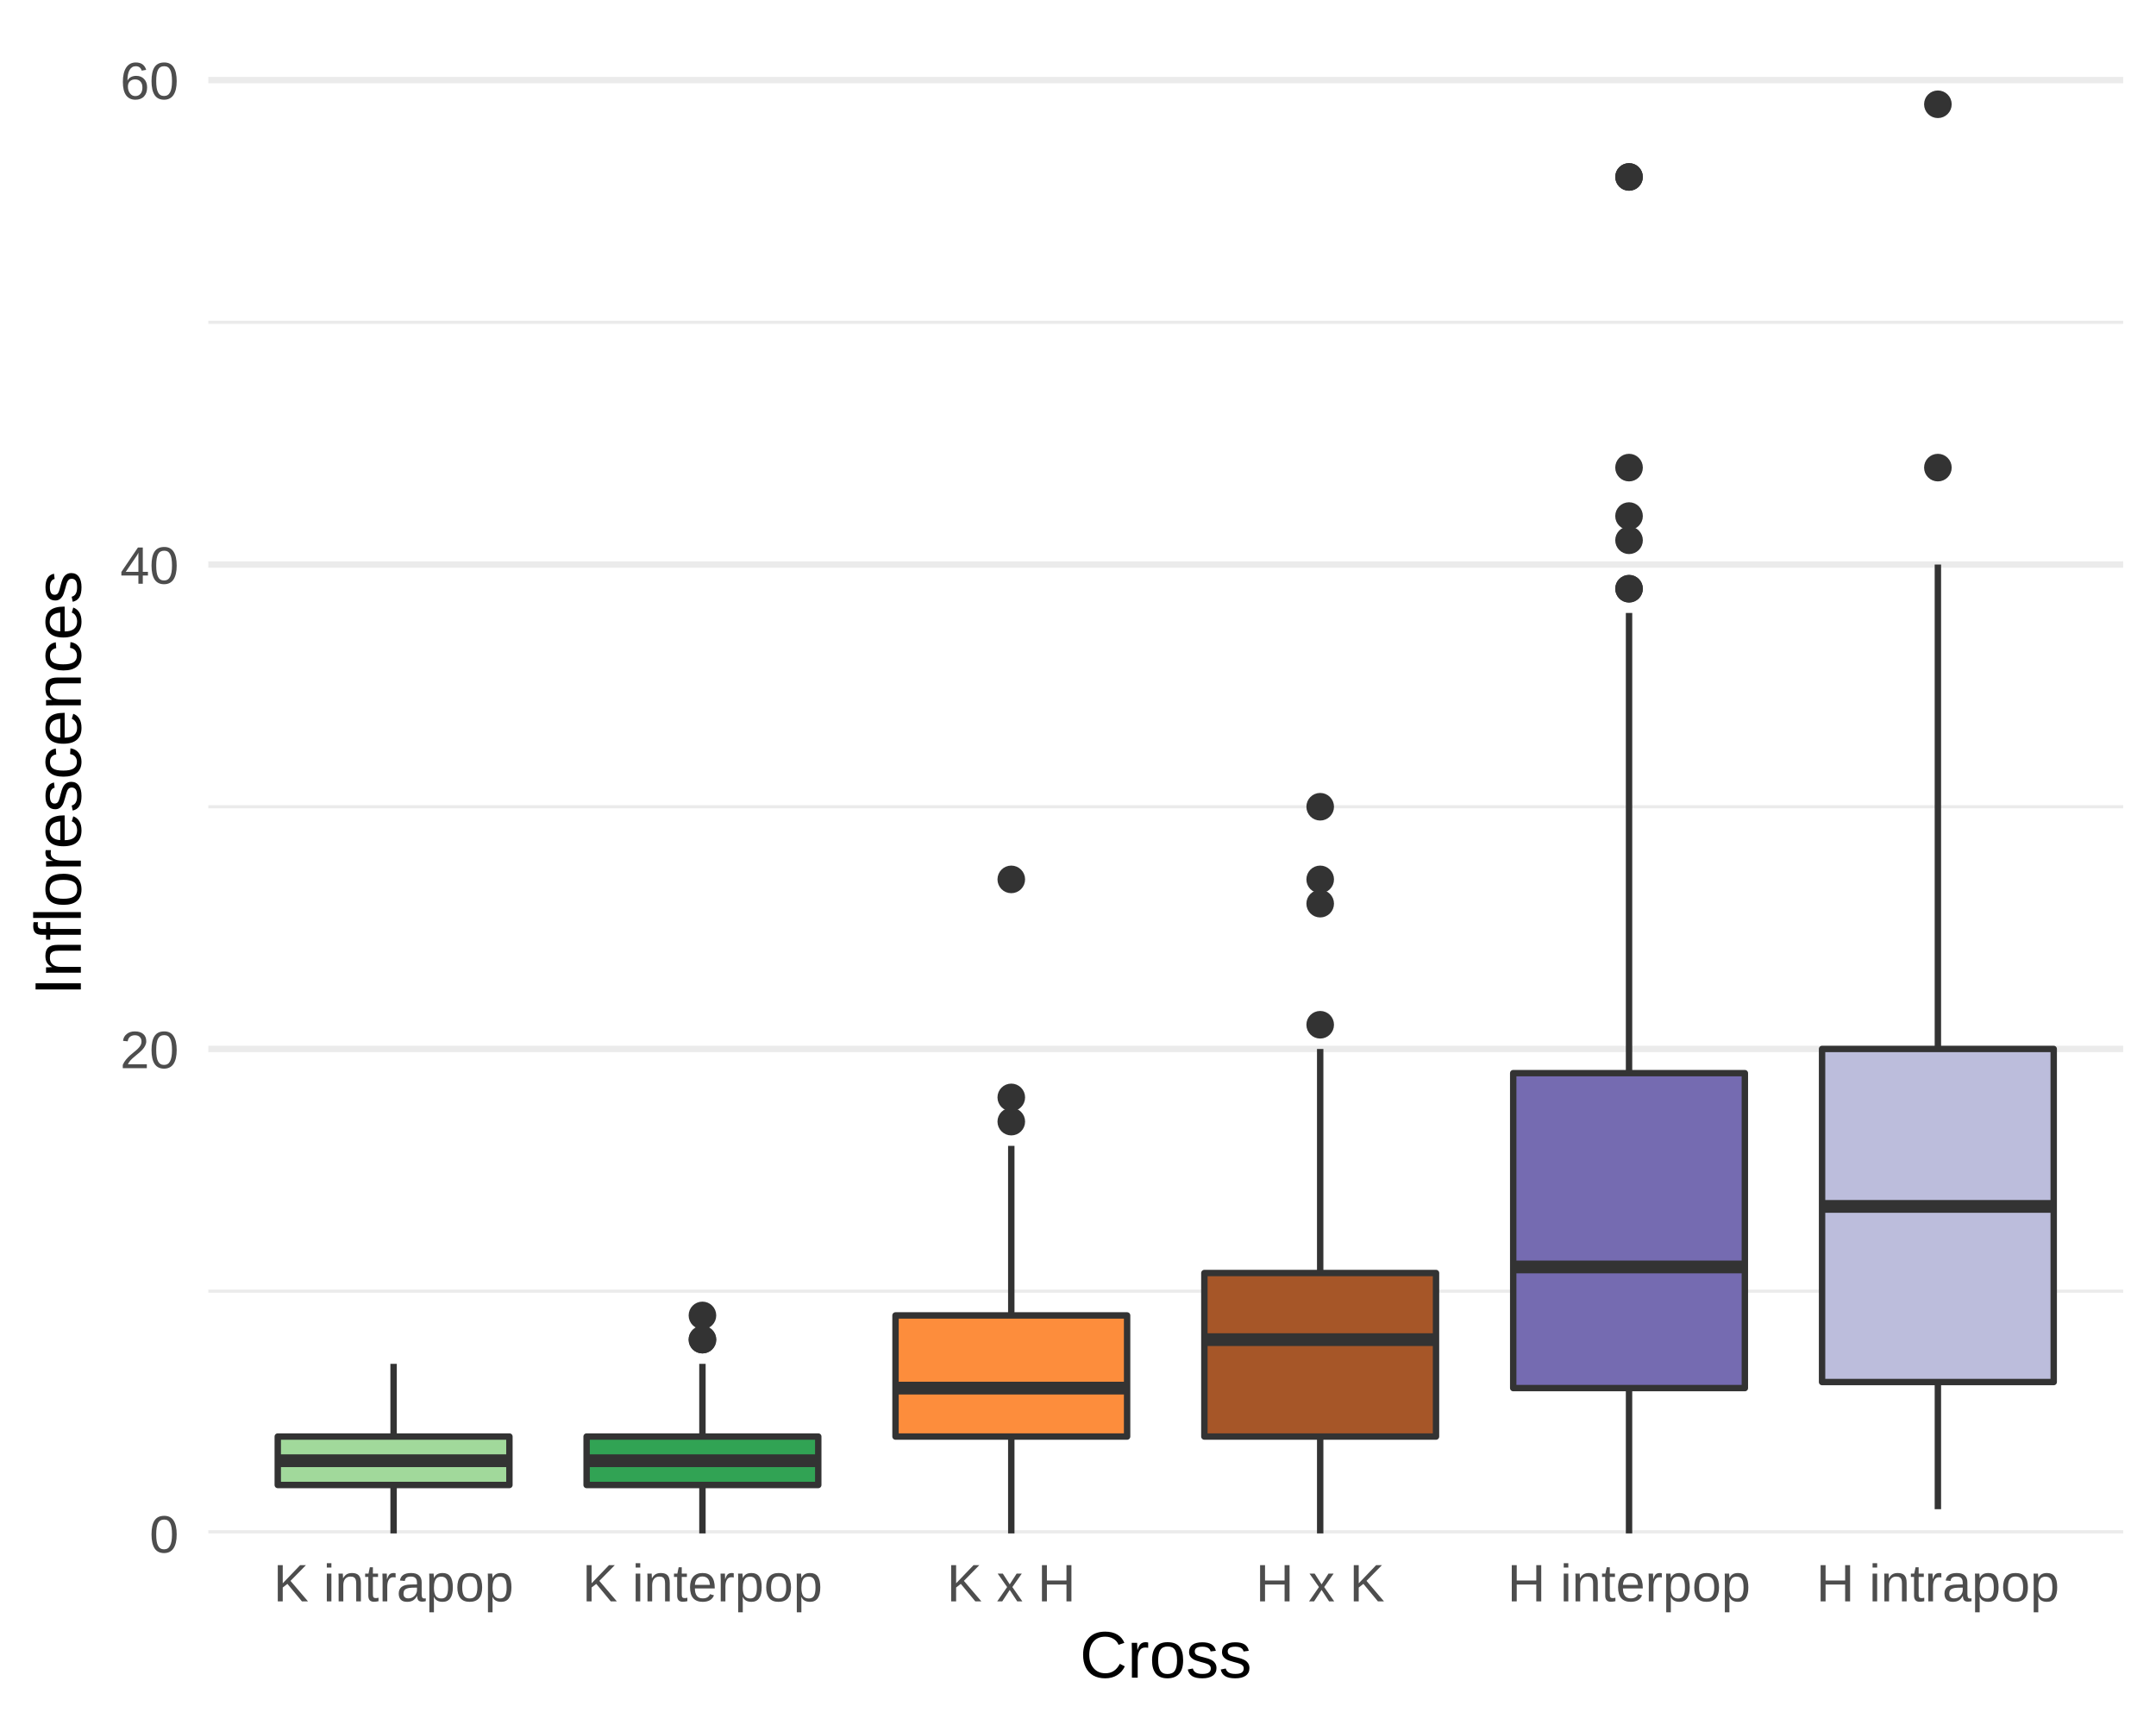
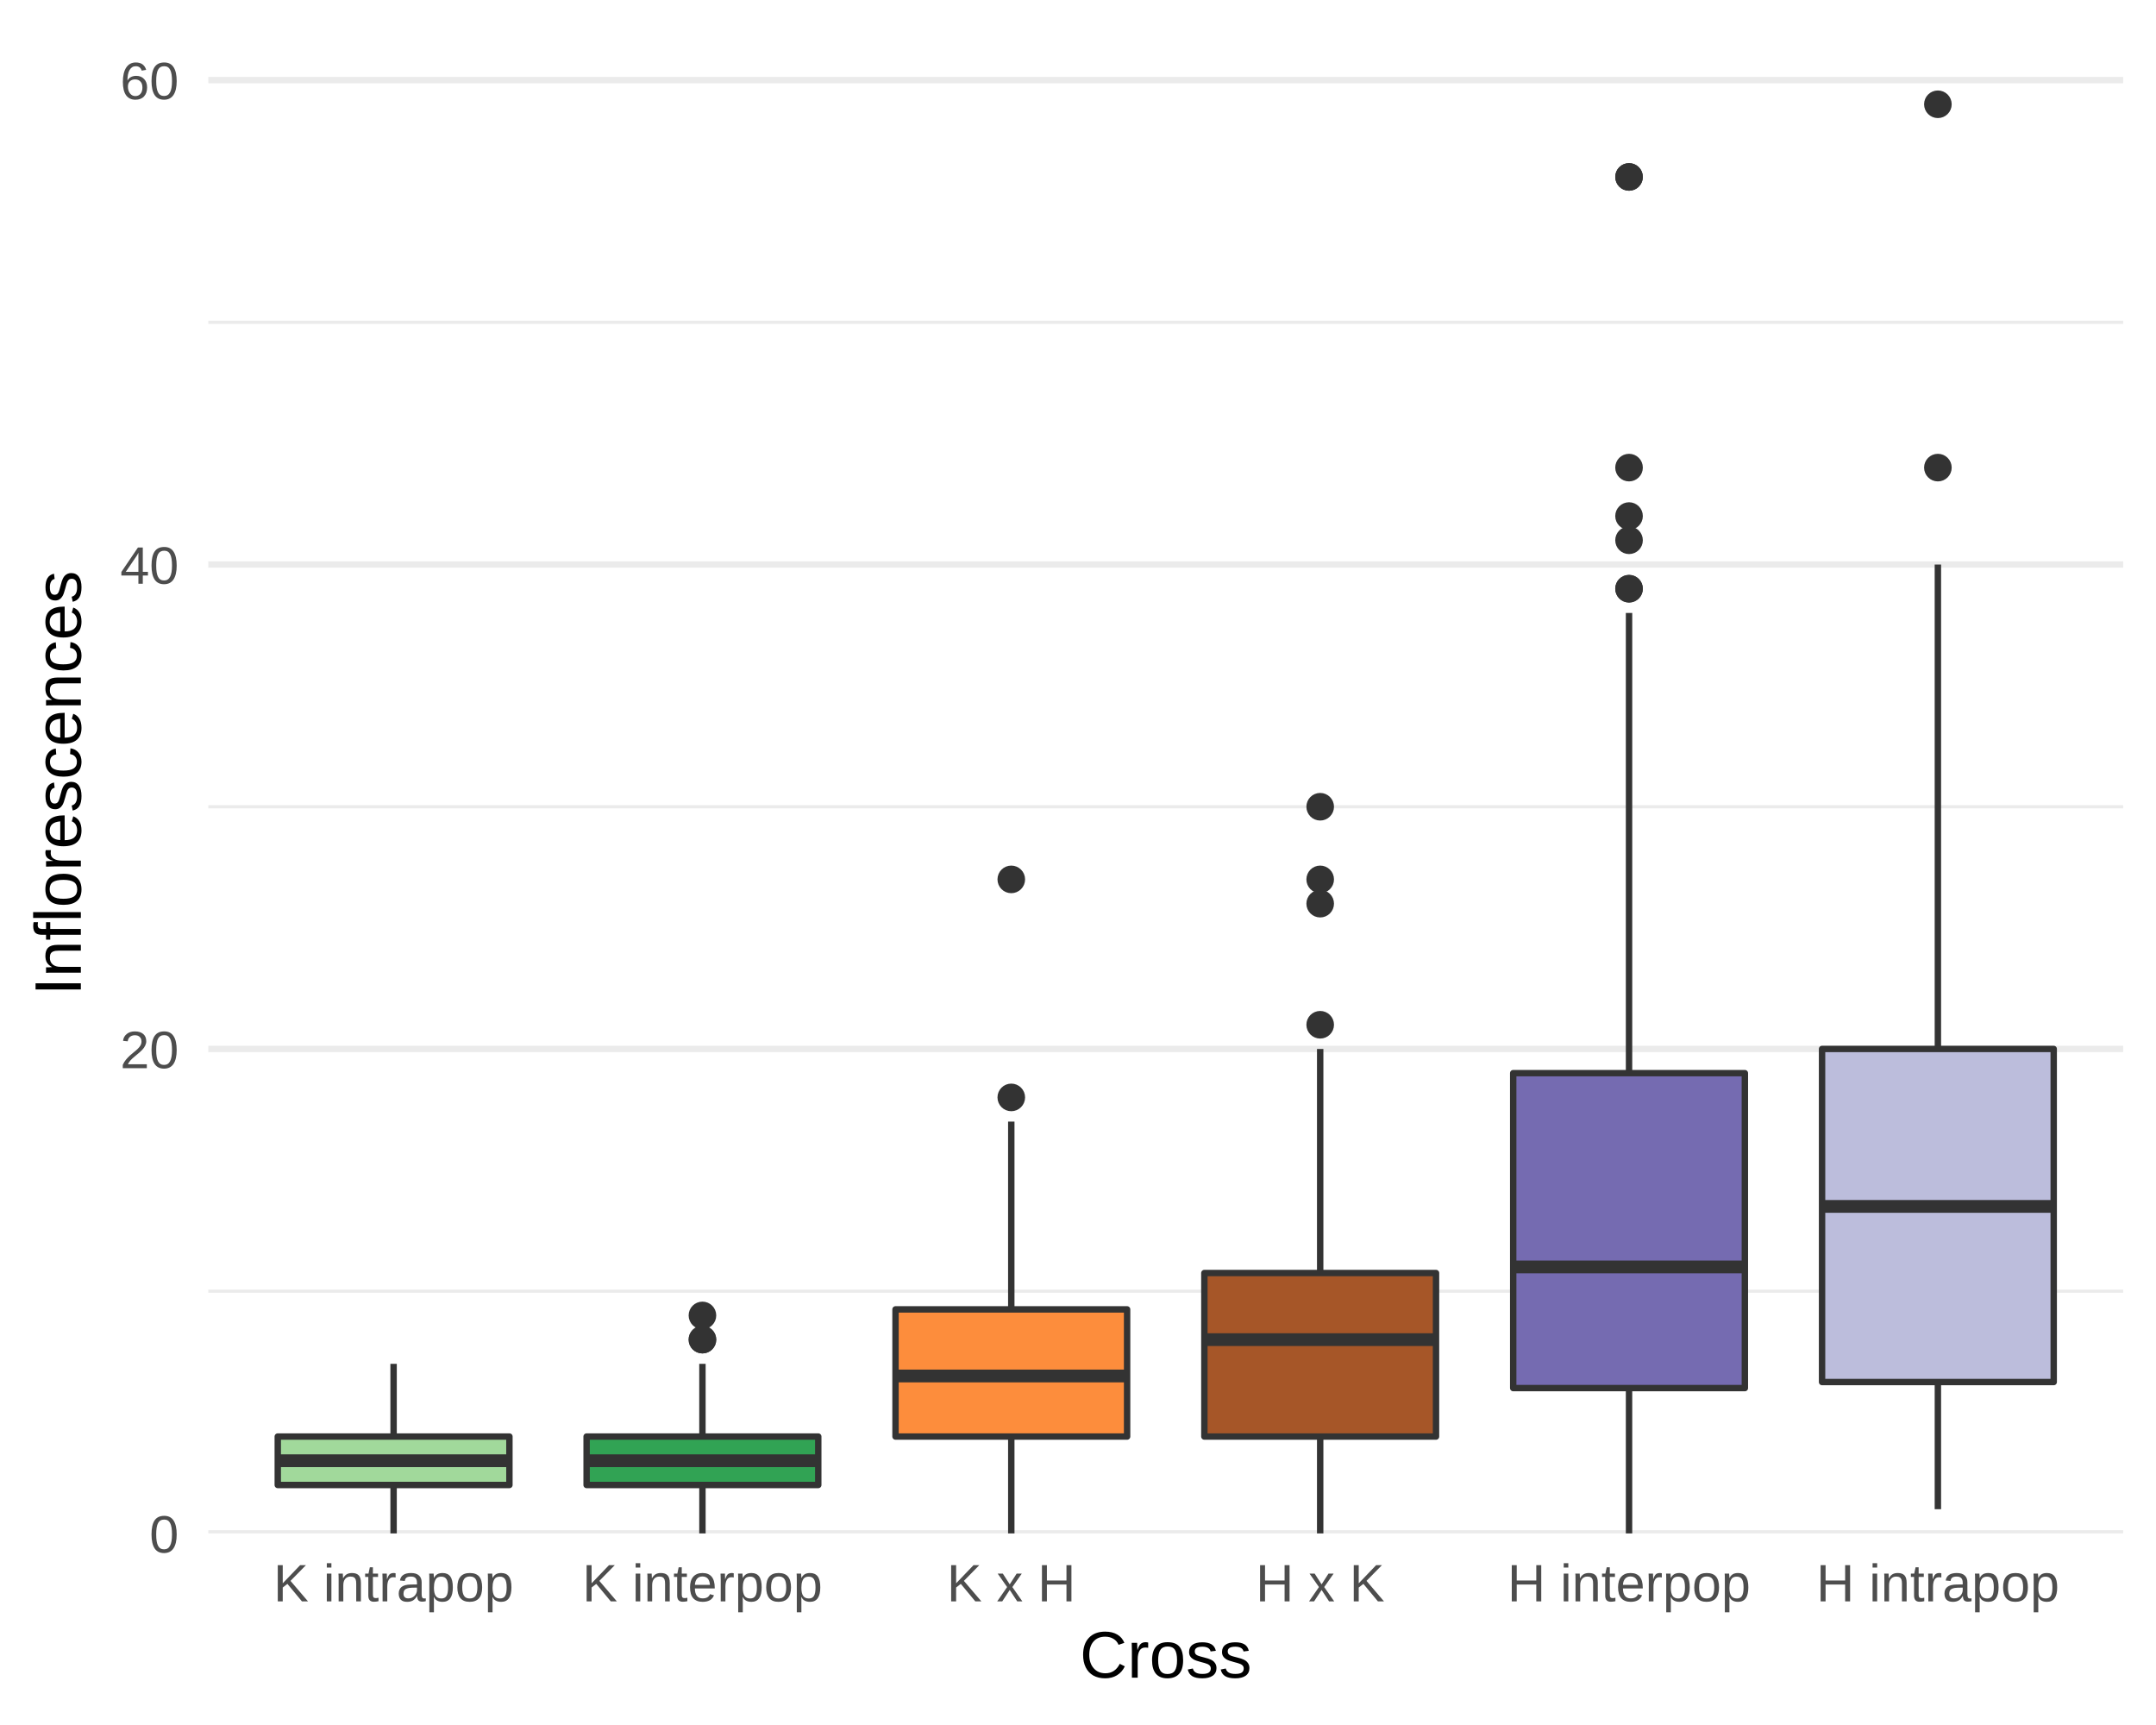
<svg xmlns="http://www.w3.org/2000/svg" class="svglite" width="360.00pt" height="288.00pt" viewBox="0 0 360.00 288.00">
  <defs>
    <style type="text/css">
    .svglite line, .svglite polyline, .svglite polygon, .svglite path, .svglite rect, .svglite circle {
      fill: none;
      stroke: #000000;
      stroke-linecap: round;
      stroke-linejoin: round;
      stroke-miterlimit: 10.00;
    }
  </style>
  </defs>
  <rect width="100%" height="100%" style="stroke: none; fill: #FFFFFF;" />
  <defs>
    <clipPath id="cpMC4wMHwzNjAuMDB8MC4wMHwyODguMDA=">
      <rect x="0.00" y="0.00" width="360.00" height="288.00" />
    </clipPath>
  </defs>
  <g clip-path="url(#cpMC4wMHwzNjAuMDB8MC4wMHwyODguMDA=)">
</g>
  <defs>
    <clipPath id="cpMzQuNzh8MzU0LjUyfDUuNDh8MjU2LjAx">
      <rect x="34.78" y="5.48" width="319.74" height="250.53" />
    </clipPath>
  </defs>
  <g clip-path="url(#cpMzQuNzh8MzU0LjUyfDUuNDh8MjU2LjAx)">
    <polyline points="34.78,215.57 354.52,215.57 " style="stroke-width: 0.53; stroke: #EBEBEB; stroke-linecap: butt;" />
    <polyline points="34.78,134.69 354.52,134.69 " style="stroke-width: 0.53; stroke: #EBEBEB; stroke-linecap: butt;" />
    <polyline points="34.78,53.81 354.52,53.81 " style="stroke-width: 0.53; stroke: #EBEBEB; stroke-linecap: butt;" />
    <polyline points="34.78,256.01 354.52,256.01 " style="stroke-width: 1.07; stroke: #EBEBEB; stroke-linecap: butt;" />
    <polyline points="34.78,175.13 354.52,175.13 " style="stroke-width: 1.07; stroke: #EBEBEB; stroke-linecap: butt;" />
    <polyline points="34.78,94.25 354.52,94.25 " style="stroke-width: 1.07; stroke: #EBEBEB; stroke-linecap: butt;" />
    <polyline points="34.78,13.37 354.52,13.37 " style="stroke-width: 1.07; stroke: #EBEBEB; stroke-linecap: butt;" />
    <line x1="65.72" y1="239.84" x2="65.72" y2="227.70" style="stroke-width: 1.07; stroke: #333333; stroke-linecap: butt;" />
    <line x1="65.72" y1="247.93" x2="65.72" y2="256.01" style="stroke-width: 1.07; stroke: #333333; stroke-linecap: butt;" />
    <polygon points="46.38,239.84 46.38,247.93 85.06,247.93 85.06,239.84 46.38,239.84 " style="stroke-width: 1.07; stroke: #333333; fill: #A1D99B;" />
    <line x1="46.38" y1="243.88" x2="85.06" y2="243.88" style="stroke-width: 2.13; stroke: #333333; stroke-linecap: butt;" />
    <circle cx="117.29" cy="219.62" r="1.95" style="stroke-width: 0.71; stroke: #333333; fill: #333333;" />
    <circle cx="117.29" cy="223.66" r="1.95" style="stroke-width: 0.71; stroke: #333333; fill: #333333;" />
    <circle cx="117.29" cy="223.66" r="1.95" style="stroke-width: 0.71; stroke: #333333; fill: #333333;" />
    <line x1="117.29" y1="239.84" x2="117.29" y2="227.70" style="stroke-width: 1.07; stroke: #333333; stroke-linecap: butt;" />
    <line x1="117.29" y1="247.93" x2="117.29" y2="256.01" style="stroke-width: 1.07; stroke: #333333; stroke-linecap: butt;" />
    <polygon points="97.95,239.84 97.95,247.93 136.63,247.93 136.63,239.84 97.95,239.84 " style="stroke-width: 1.07; stroke: #333333; fill: #31A354;" />
    <line x1="97.95" y1="243.88" x2="136.63" y2="243.88" style="stroke-width: 2.13; stroke: #333333; stroke-linecap: butt;" />
-     <circle cx="168.86" cy="187.26" r="1.95" style="stroke-width: 0.71; stroke: #333333; fill: #333333;" />
    <circle cx="168.86" cy="183.22" r="1.95" style="stroke-width: 0.71; stroke: #333333; fill: #333333;" />
    <circle cx="168.86" cy="146.82" r="1.95" style="stroke-width: 0.71; stroke: #333333; fill: #333333;" />
-     <line x1="168.86" y1="219.62" x2="168.86" y2="191.31" style="stroke-width: 1.07; stroke: #333333; stroke-linecap: butt;" />
+     <line x1="168.86" y1="218.61" x2="168.86" y2="187.26" style="stroke-width: 1.07; stroke: #333333; stroke-linecap: butt;" />
    <line x1="168.86" y1="239.84" x2="168.86" y2="256.01" style="stroke-width: 1.07; stroke: #333333; stroke-linecap: butt;" />
-     <polygon points="149.53,219.62 149.53,239.84 188.20,239.84 188.20,219.62 149.53,219.62 " style="stroke-width: 1.07; stroke: #333333; fill: #FD8D3C;" />
-     <line x1="149.53" y1="231.75" x2="188.20" y2="231.75" style="stroke-width: 2.13; stroke: #333333; stroke-linecap: butt;" />
+     <polygon points="149.53,218.61 149.53,239.84 188.20,239.84 188.20,218.61 149.53,218.61 " style="stroke-width: 1.07; stroke: #333333; fill: #FD8D3C;" />
+     <line x1="149.53" y1="229.73" x2="188.20" y2="229.73" style="stroke-width: 2.13; stroke: #333333; stroke-linecap: butt;" />
    <circle cx="220.44" cy="146.82" r="1.95" style="stroke-width: 0.71; stroke: #333333; fill: #333333;" />
    <circle cx="220.44" cy="150.87" r="1.95" style="stroke-width: 0.71; stroke: #333333; fill: #333333;" />
    <circle cx="220.44" cy="134.69" r="1.95" style="stroke-width: 0.71; stroke: #333333; fill: #333333;" />
    <circle cx="220.44" cy="171.09" r="1.95" style="stroke-width: 0.71; stroke: #333333; fill: #333333;" />
    <line x1="220.44" y1="212.54" x2="220.44" y2="175.13" style="stroke-width: 1.07; stroke: #333333; stroke-linecap: butt;" />
    <line x1="220.44" y1="239.84" x2="220.44" y2="256.01" style="stroke-width: 1.07; stroke: #333333; stroke-linecap: butt;" />
    <polygon points="201.10,212.54 201.10,239.84 239.78,239.84 239.78,212.54 201.10,212.54 " style="stroke-width: 1.07; stroke: #333333; fill: #A65628;" />
    <line x1="201.10" y1="223.66" x2="239.78" y2="223.66" style="stroke-width: 2.13; stroke: #333333; stroke-linecap: butt;" />
    <circle cx="272.01" cy="86.16" r="1.95" style="stroke-width: 0.71; stroke: #333333; fill: #333333;" />
    <circle cx="272.01" cy="98.29" r="1.95" style="stroke-width: 0.71; stroke: #333333; fill: #333333;" />
    <circle cx="272.01" cy="29.54" r="1.95" style="stroke-width: 0.71; stroke: #333333; fill: #333333;" />
    <circle cx="272.01" cy="90.20" r="1.95" style="stroke-width: 0.71; stroke: #333333; fill: #333333;" />
    <circle cx="272.01" cy="29.54" r="1.95" style="stroke-width: 0.71; stroke: #333333; fill: #333333;" />
    <circle cx="272.01" cy="78.07" r="1.95" style="stroke-width: 0.71; stroke: #333333; fill: #333333;" />
    <circle cx="272.01" cy="98.29" r="1.95" style="stroke-width: 0.71; stroke: #333333; fill: #333333;" />
    <line x1="272.01" y1="179.17" x2="272.01" y2="102.34" style="stroke-width: 1.07; stroke: #333333; stroke-linecap: butt;" />
    <line x1="272.01" y1="231.75" x2="272.01" y2="256.01" style="stroke-width: 1.07; stroke: #333333; stroke-linecap: butt;" />
    <polygon points="252.67,179.17 252.67,231.75 291.35,231.75 291.35,179.17 252.67,179.17 " style="stroke-width: 1.07; stroke: #333333; fill: #756BB1;" />
    <line x1="252.67" y1="211.53" x2="291.35" y2="211.53" style="stroke-width: 2.13; stroke: #333333; stroke-linecap: butt;" />
    <circle cx="323.58" cy="78.07" r="1.95" style="stroke-width: 0.71; stroke: #333333; fill: #333333;" />
    <circle cx="323.58" cy="17.41" r="1.95" style="stroke-width: 0.71; stroke: #333333; fill: #333333;" />
    <line x1="323.58" y1="175.13" x2="323.58" y2="94.25" style="stroke-width: 1.07; stroke: #333333; stroke-linecap: butt;" />
    <line x1="323.58" y1="230.74" x2="323.58" y2="251.97" style="stroke-width: 1.07; stroke: #333333; stroke-linecap: butt;" />
    <polygon points="304.24,175.13 304.24,230.74 342.92,230.74 342.92,175.13 304.24,175.13 " style="stroke-width: 1.07; stroke: #333333; fill: #BCBDDC;" />
    <line x1="304.24" y1="201.42" x2="342.92" y2="201.42" style="stroke-width: 2.13; stroke: #333333; stroke-linecap: butt;" />
  </g>
  <g clip-path="url(#cpMC4wMHwzNjAuMDB8MC4wMHwyODguMDA=)">
    <text x="29.85" y="259.22" text-anchor="end" style="font-size: 8.80px; fill: #4D4D4D; font-family: Arial;" textLength="5.59px" lengthAdjust="spacingAndGlyphs">0</text>
    <text x="29.85" y="178.34" text-anchor="end" style="font-size: 8.80px; fill: #4D4D4D; font-family: Arial;" textLength="11.19px" lengthAdjust="spacingAndGlyphs">20</text>
    <text x="29.85" y="97.46" text-anchor="end" style="font-size: 8.80px; fill: #4D4D4D; font-family: Arial;" textLength="11.19px" lengthAdjust="spacingAndGlyphs">40</text>
    <text x="29.85" y="16.57" text-anchor="end" style="font-size: 8.80px; fill: #4D4D4D; font-family: Arial;" textLength="11.19px" lengthAdjust="spacingAndGlyphs">60</text>
    <text x="65.72" y="267.36" text-anchor="middle" style="font-size: 8.80px; fill: #4D4D4D; font-family: Arial;" textLength="45.60px" lengthAdjust="spacingAndGlyphs">K intrapop</text>
    <text x="117.29" y="267.36" text-anchor="middle" style="font-size: 8.80px; fill: #4D4D4D; font-family: Arial;" textLength="45.62px" lengthAdjust="spacingAndGlyphs">K interpop</text>
    <text x="168.86" y="267.36" text-anchor="middle" style="font-size: 8.80px; fill: #4D4D4D; font-family: Arial;" textLength="23.18px" lengthAdjust="spacingAndGlyphs">K x H</text>
    <text x="220.44" y="267.36" text-anchor="middle" style="font-size: 8.80px; fill: #4D4D4D; font-family: Arial;" textLength="23.18px" lengthAdjust="spacingAndGlyphs">H x K</text>
    <text x="272.01" y="267.36" text-anchor="middle" style="font-size: 8.80px; fill: #4D4D4D; font-family: Arial;" textLength="46.47px" lengthAdjust="spacingAndGlyphs">H interpop</text>
    <text x="323.58" y="267.36" text-anchor="middle" style="font-size: 8.80px; fill: #4D4D4D; font-family: Arial;" textLength="46.45px" lengthAdjust="spacingAndGlyphs">H intrapop</text>
    <text x="194.65" y="280.10" text-anchor="middle" style="font-size: 11.00px; font-family: Arial;" textLength="30.15px" lengthAdjust="spacingAndGlyphs">Cross</text>
    <text transform="translate(13.50,130.75) rotate(-90)" text-anchor="middle" style="font-size: 11.00px; font-family: Arial;" textLength="78.99px" lengthAdjust="spacingAndGlyphs">Inflorescences</text>
  </g>
</svg>
